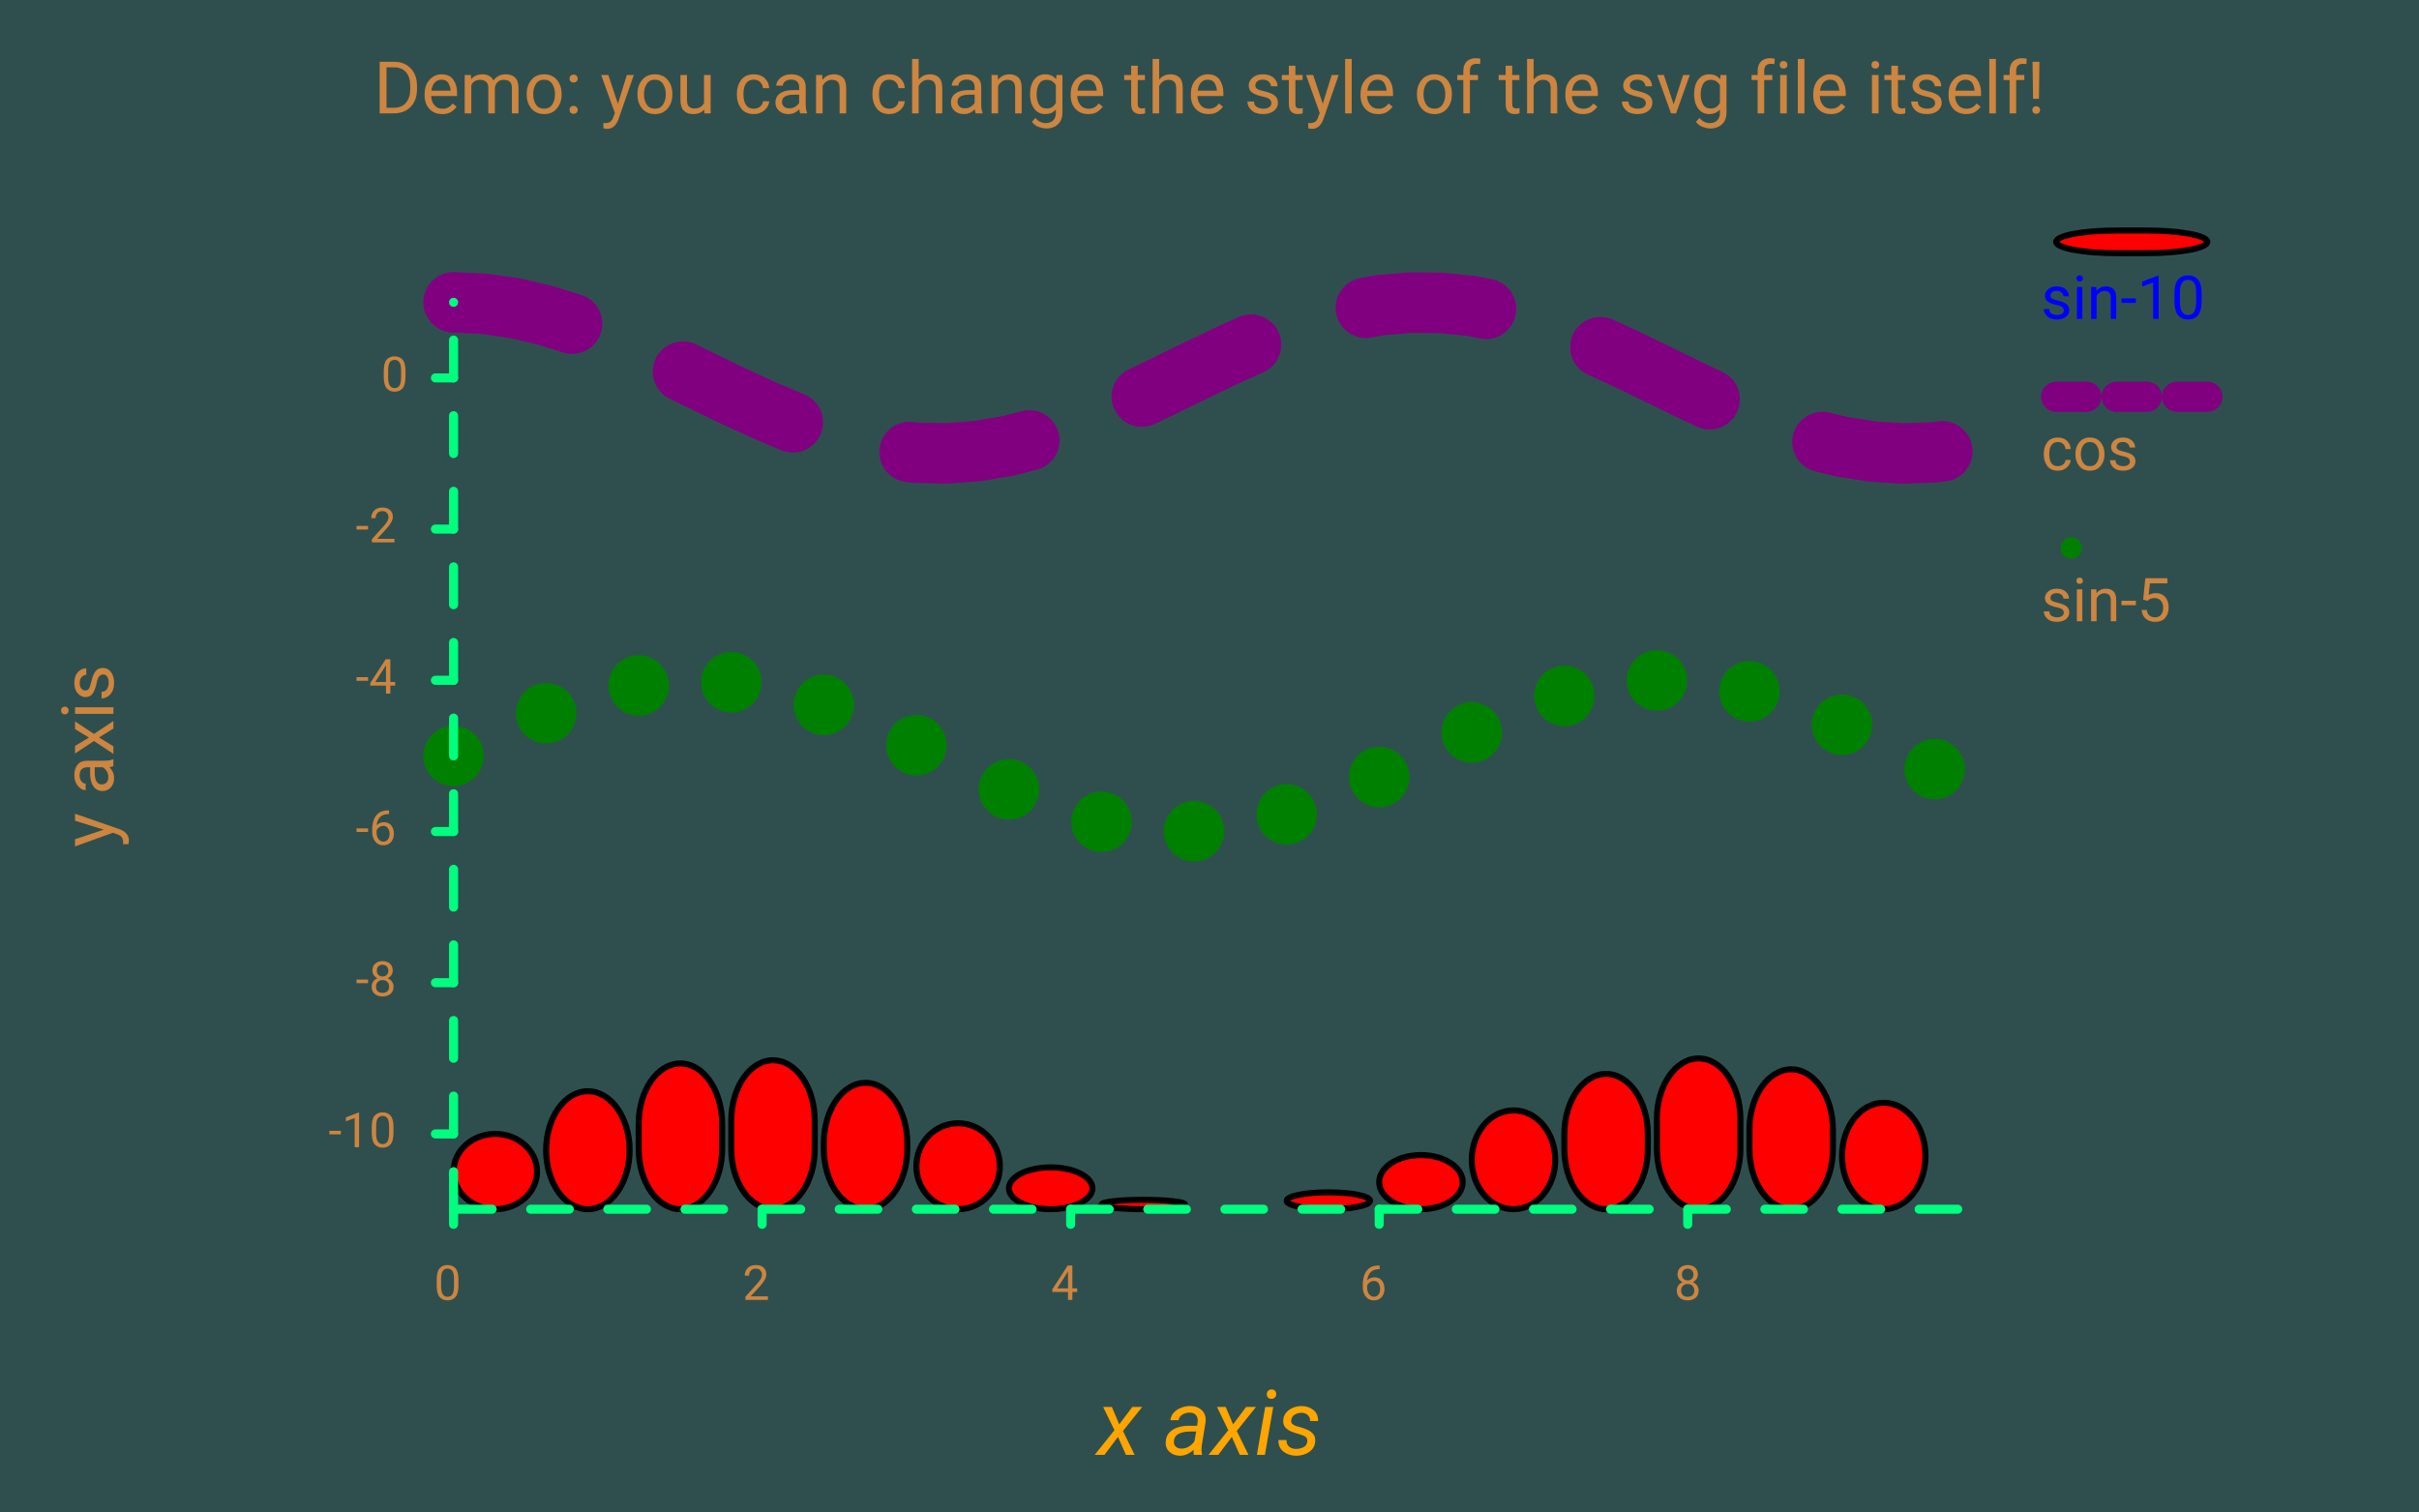
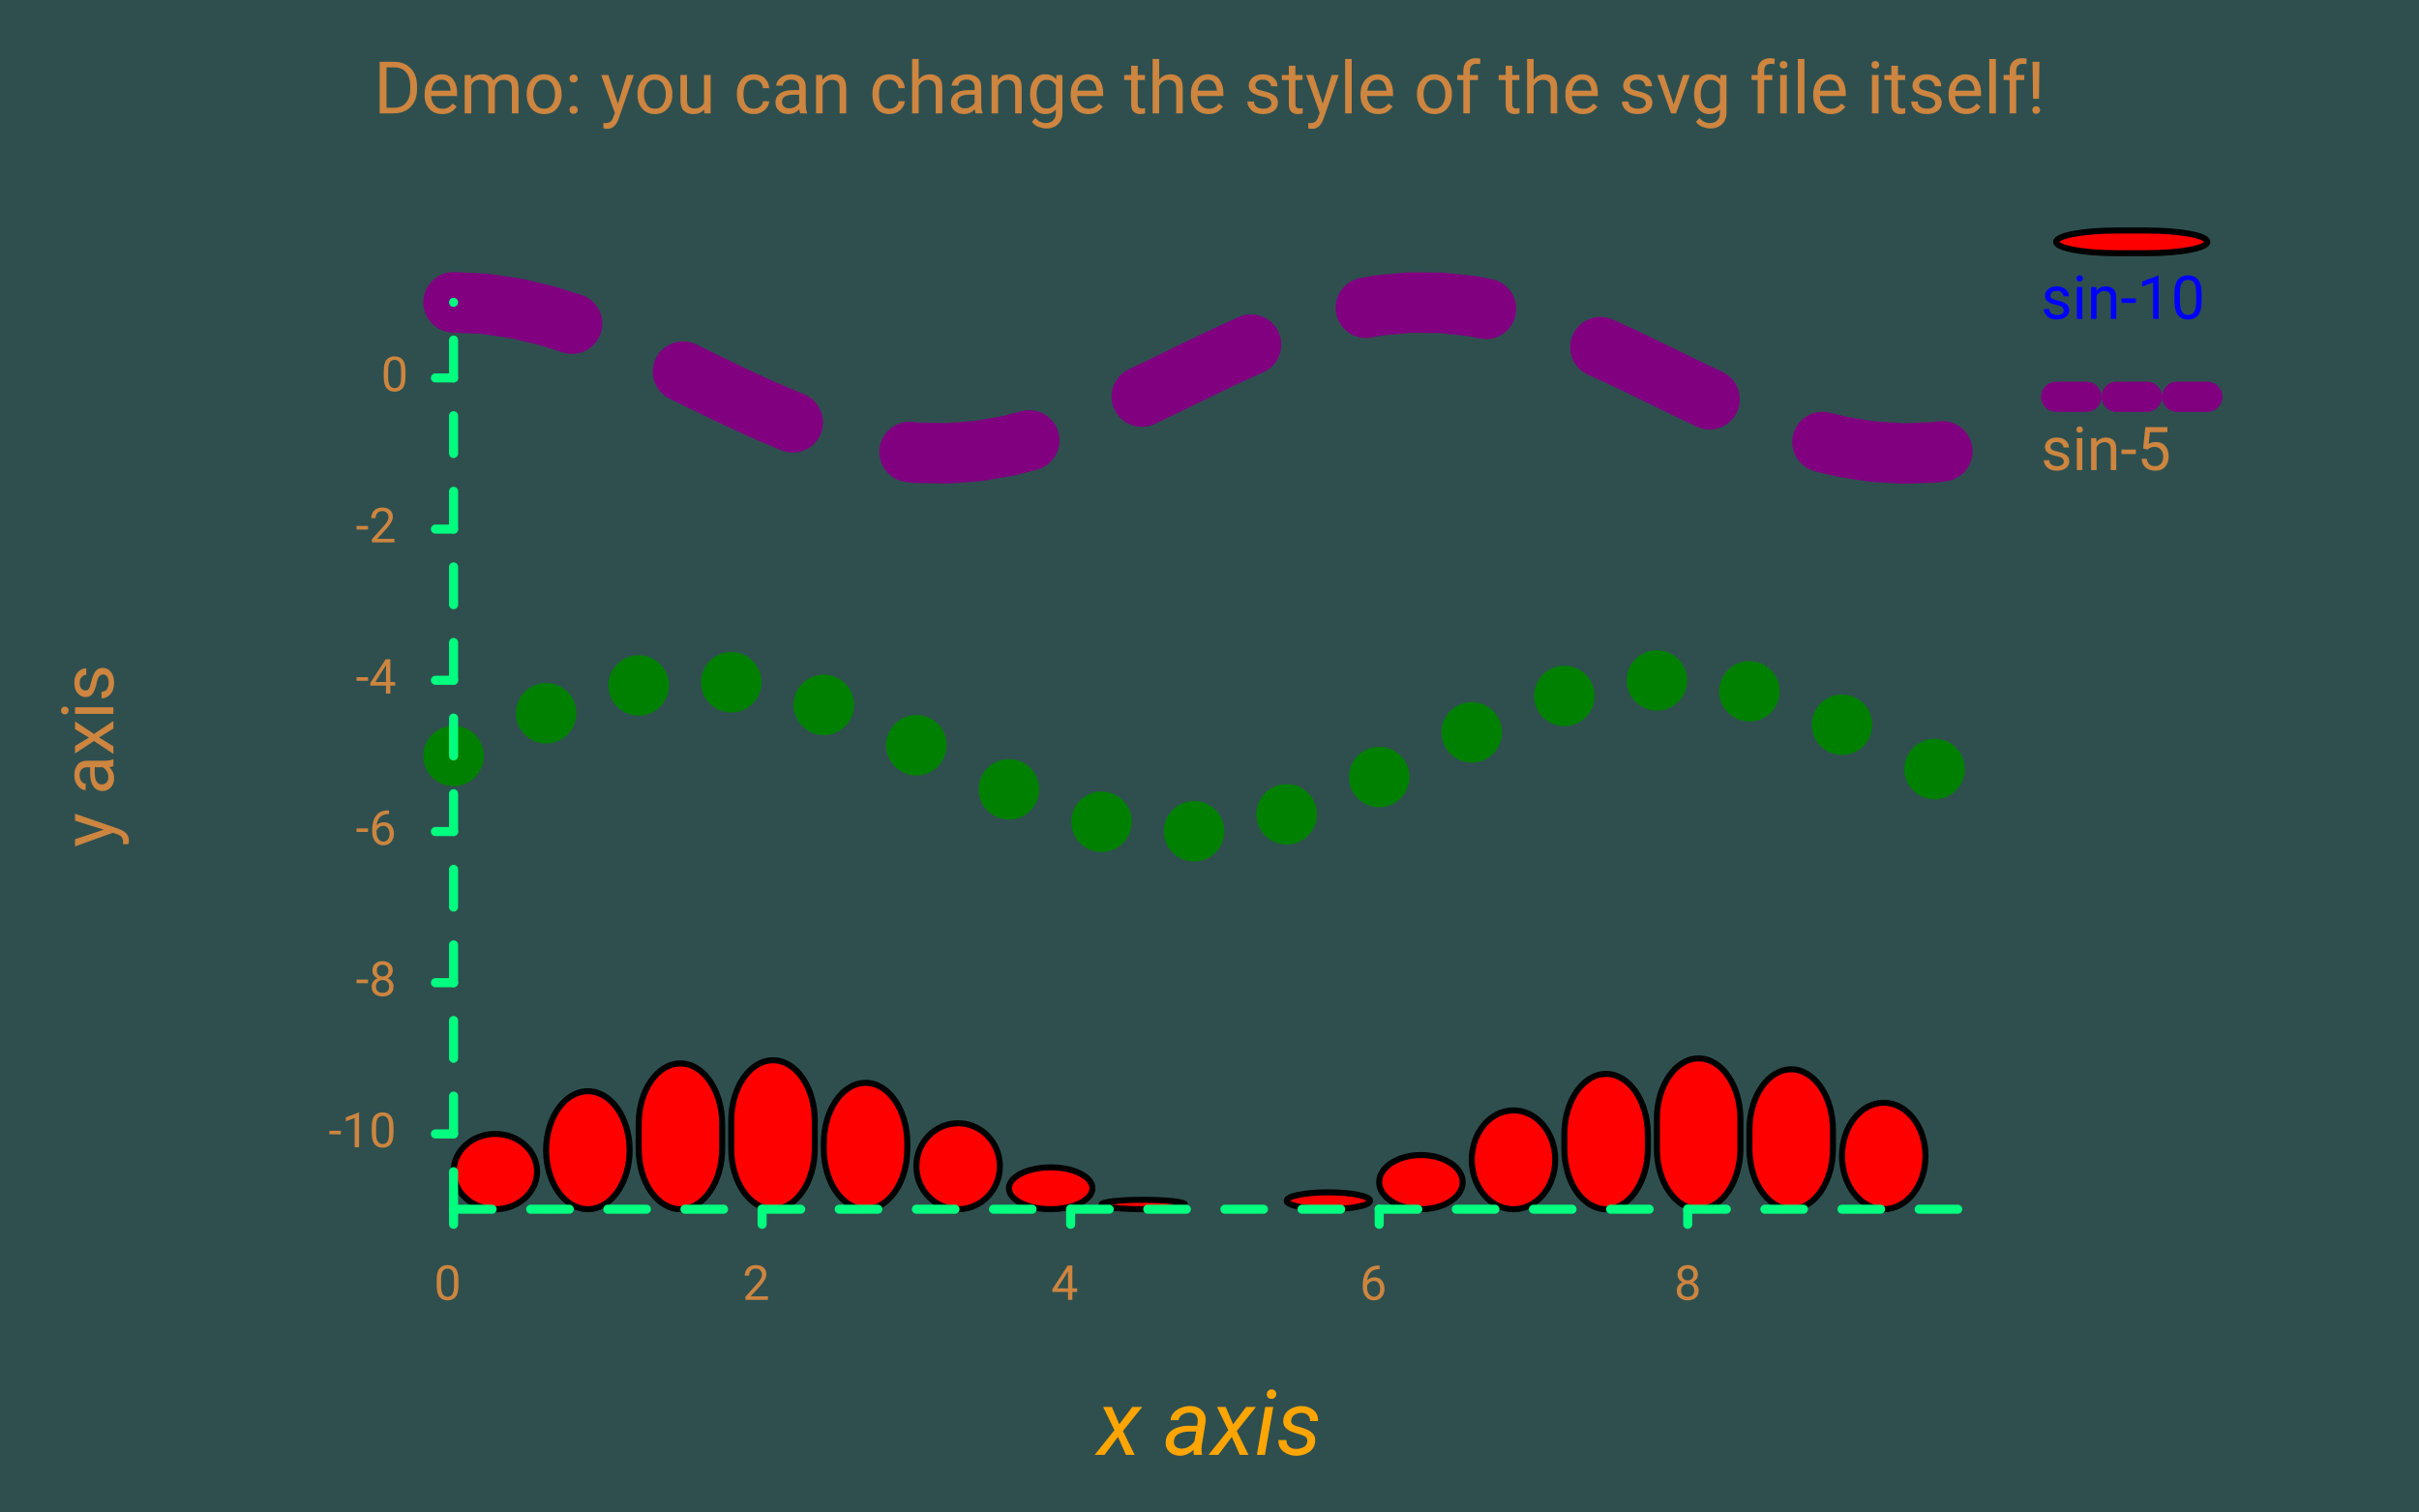
<svg xmlns="http://www.w3.org/2000/svg" class="poloto" width="800" height="500" viewBox="0 0 800 500">
  <style>
.poloto{
  stroke-linecap:round;
  stroke-linejoin:round;
  font-family:Roboto,sans-serif;
  font-size:16px;
}
.poloto_background{fill:AliceBlue;}
.poloto_scatter{stroke-width:7}
.poloto_line{stroke-width:2}
.poloto_text{fill: black;}
.poloto_name{font-size:24px;dominant-baseline:start;text-anchor:middle;}
.poloto_where{dominant-baseline:middle;text-anchor:start}
.poloto_text.poloto_legend{font-size:20px;dominant-baseline:middle;text-anchor:start;}
.poloto_text.poloto_ticks.poloto_y{dominant-baseline:middle;text-anchor:end}
.poloto_text.poloto_ticks.poloto_x{dominant-baseline:start;text-anchor:middle}
.poloto_imgs.poloto_ticks{stroke: black;stroke-width:3;fill:none;stroke-dasharray:none}
.poloto_grid{stroke:gray;stroke-width:0.5}

.poloto0.poloto_stroke{stroke:blue;}
.poloto1.poloto_stroke{stroke:red;}
.poloto2.poloto_stroke{stroke:green;}
.poloto3.poloto_stroke{stroke:gold;}
.poloto4.poloto_stroke{stroke:aqua;}
.poloto5.poloto_stroke{stroke:lime;}
.poloto6.poloto_stroke{stroke:orange;}
.poloto7.poloto_stroke{stroke:chocolate;}
.poloto0.poloto_fill{fill:blue;}
.poloto1.poloto_fill{fill:red;}
.poloto2.poloto_fill{fill:green;}
.poloto3.poloto_fill{fill:gold;}
.poloto4.poloto_fill{fill:aqua;}
.poloto5.poloto_fill{fill:lime;}
.poloto6.poloto_fill{fill:orange;}
.poloto7.poloto_fill{fill:chocolate;}
.poloto0.poloto_histo.poloto_imgs{fill:red;stroke:black;stroke-width:2px}
.poloto0.poloto_histo.poloto_imgs&gt;*{rx:20px;ry:20px}
.poloto0.poloto_legend.poloto_text{fill:blue;}
.poloto_line.poloto_imgs.poloto_plot{stroke:purple;stroke-width:20px;stroke-dasharray:40px}
.poloto_line.poloto_imgs.poloto_legend{stroke:purple;stroke-width:10px;stroke-dasharray:10px}
.poloto_scatter.poloto_plot{fill:purple;stroke-width:20px;}
.poloto_scatter.poloto_plot{fill:purple;stroke-width:20px;}
.poloto_name.poloto_x{fill:orange;stroke-width:20px;font-size:30px;font-style: italic;}
.poloto_background{fill:darkslategray;}
.poloto_text{fill: peru;}
.poloto_imgs.poloto_ticks{stroke:springgreen;}
	</style>
  <circle r="1e5" class="poloto_background" />
  <g id="poloto_plot0" class="poloto_plot poloto_imgs poloto_histo poloto0 poloto_fill">
    <rect x="150.00" y="375.09" width="27.612" height="24.912" />
    <rect x="180.61" y="360.97" width="27.612" height="39.033" />
    <rect x="211.22" y="351.78" width="27.612" height="48.221" />
    <rect x="241.84" y="350.73" width="27.612" height="49.266" />
    <rect x="272.45" y="358.20" width="27.612" height="41.804" />
    <rect x="303.06" y="371.56" width="27.612" height="28.441" />
    <rect x="333.67" y="386.15" width="27.612" height="13.846" />
    <rect x="364.29" y="396.88" width="27.612" height="3.116" />
    <rect x="394.90" y="400.00" width="27.612" height="0" />
    <rect x="425.51" y="394.41" width="27.612" height="5.587" />
    <rect x="456.12" y="382.08" width="27.612" height="17.924" />
    <rect x="486.73" y="367.30" width="27.612" height="32.703" />
    <rect x="517.35" y="355.24" width="27.612" height="44.76" />
    <rect x="547.96" y="350.12" width="27.612" height="49.884" />
    <rect x="578.57" y="353.72" width="27.612" height="46.284" />
    <rect x="609.18" y="364.78" width="27.612" height="35.218" />
  </g>
  <g id="poloto_plot1" class="poloto_plot poloto_imgs poloto_line poloto1 poloto_stroke" fill="none" stroke="black">
    <path d=" M 150.00 100.00 L 160.20 100.50 L 170.41 101.97 L 180.61 104.37 L 190.82 107.58 L 201.02 111.50 L 211.22 115.95 L 221.43 120.76 L 231.63 125.74 L 241.84 130.69 L 252.04 135.41 L 262.24 139.73 L 272.45 143.45 L 282.65 146.44 L 292.86 148.57 L 303.06 149.77 L 313.27 149.97 L 323.47 149.19 L 333.67 147.43 L 343.88 144.79 L 354.08 141.35 L 364.29 137.27 L 374.49 132.69 L 384.69 127.81 L 394.90 122.82 L 405.10 117.91 L 415.31 113.29 L 425.51 109.14 L 435.71 105.61 L 445.92 102.86 L 456.12 101.00 L 466.33 100.09 L 476.53 100.17 L 486.73 101.24 L 496.94 103.27 L 507.14 106.15 L 517.35 109.79 L 527.55 114.04 L 537.76 118.72 L 547.96 123.66 L 558.16 128.65 L 568.37 133.49 L 578.57 137.99 L 588.78 141.98 L 598.98 145.29 L 609.18 147.79 L 619.39 149.39 L 629.59 150.01 L 639.80 149.63 L 650.00 148.28" />
  </g>
  <g id="poloto_plot2" class="poloto_plot poloto_imgs poloto_scatter poloto2 poloto_stroke">
    <path d=" M 150.00 250.05 h 0.00 M 180.61 235.93 h 0.00 M 211.22 226.74 h 0.00 M 241.84 225.69 h 0.00 M 272.45 233.16 h 0.00 M 303.06 246.52 h 0.00 M 333.67 261.11 h 0.00 M 364.29 271.84 h 0.00 M 394.90 274.96 h 0.00 M 425.51 269.37 h 0.00 M 456.12 257.04 h 0.00 M 486.73 242.26 h 0.00 M 517.35 230.20 h 0.00 M 547.96 225.08 h 0.00 M 578.57 228.68 h 0.00 M 609.18 239.74 h 0.00 M 639.80 254.41 h 0.00" />
  </g>
  <g class="poloto_legend poloto_imgs poloto_histo poloto0 poloto_fill">
    <rect x="680" y="76.25" width="50" height="7.5" rx="5" ry="5" />
  </g>
  <g class="poloto_legend poloto_imgs poloto_line poloto1 poloto_stroke">
    <line x1="680" x2="730" y1="131.25" y2="131.25" />
  </g>
-   <g class="poloto_legend poloto_imgs poloto_scatter poloto2 poloto_stroke">
-     <line x1="685" x2="685" y1="181.25" y2="181.25" />
-   </g>
  <text class="poloto_legend poloto_text poloto_histo poloto0" x="675" y="100">sin-10</text>
-   <text class="poloto_legend poloto_text poloto_line poloto1" x="675" y="150">cos</text>
-   <text class="poloto_legend poloto_text poloto_scatter poloto2" x="675" y="200">sin-5</text>
+   <text class="poloto_legend poloto_text poloto_line poloto1" x="675" y="150">sin-5</text>
  <text class="poloto_text poloto_name poloto_title" x="400.00" y="37.50">Demo: you can change the style of the svg file itself!</text>
  <text class="poloto_text poloto_name poloto_x" x="400.00" y="481.25">x axis</text>
  <text class="poloto_text poloto_name poloto_y" x="37.50" y="250.00" transform="rotate(-90,37.50,250.00)">y axis</text>
  <text class="poloto_text poloto_ticks poloto_y">
    <tspan x="135.00" y="375.09">-10</tspan>
    <tspan x="135.00" y="325.07">-8</tspan>
    <tspan x="135.00" y="275.06">-6</tspan>
    <tspan x="135.00" y="225.04">-4</tspan>
    <tspan x="135.00" y="175.02">-2</tspan>
    <tspan x="135.00" y="125.01">0</tspan>
  </text>
  <g class="poloto_imgs poloto_ticks poloto_y">
    <line x1="150.00" x2="144.00" y1="375.09" y2="375.09" />
    <line x1="150.00" x2="144.00" y1="325.07" y2="325.07" />
    <line x1="150.00" x2="144.00" y1="275.06" y2="275.06" />
    <line x1="150.00" x2="144.00" y1="225.04" y2="225.04" />
    <line x1="150.00" x2="144.00" y1="175.02" y2="175.02" />
    <line x1="150.00" x2="144.00" y1="125.01" y2="125.01" />
  </g>
  <text class="poloto_text poloto_ticks poloto_x">
    <tspan x="150.00" y="430.00">0</tspan>
    <tspan x="252.04" y="430.00">2</tspan>
    <tspan x="354.08" y="430.00">4</tspan>
    <tspan x="456.12" y="430.00">6</tspan>
    <tspan x="558.16" y="430.00">8</tspan>
  </text>
  <g class="poloto_imgs poloto_ticks poloto_x">
    <line x1="150.00" x2="150.00" y1="400.00" y2="405.00" />
    <line x1="252.04" x2="252.04" y1="400.00" y2="405.00" />
    <line x1="354.08" x2="354.08" y1="400.00" y2="405.00" />
    <line x1="456.12" x2="456.12" y1="400.00" y2="405.00" />
    <line x1="558.16" x2="558.16" y1="400.00" y2="405.00" />
  </g>
  <path class="poloto_imgs poloto_ticks poloto_x" style="stroke-dasharray:12.755;stroke-dashoffset:-0;" d=" M 150.00 400.00 L 650.00 400.00" />
  <path class="poloto_imgs poloto_ticks poloto_y" style="stroke-dasharray:12.504;stroke-dashoffset:-24.912;" d=" M 150.00 400.00 L 150.00 100.00" />
</svg>
